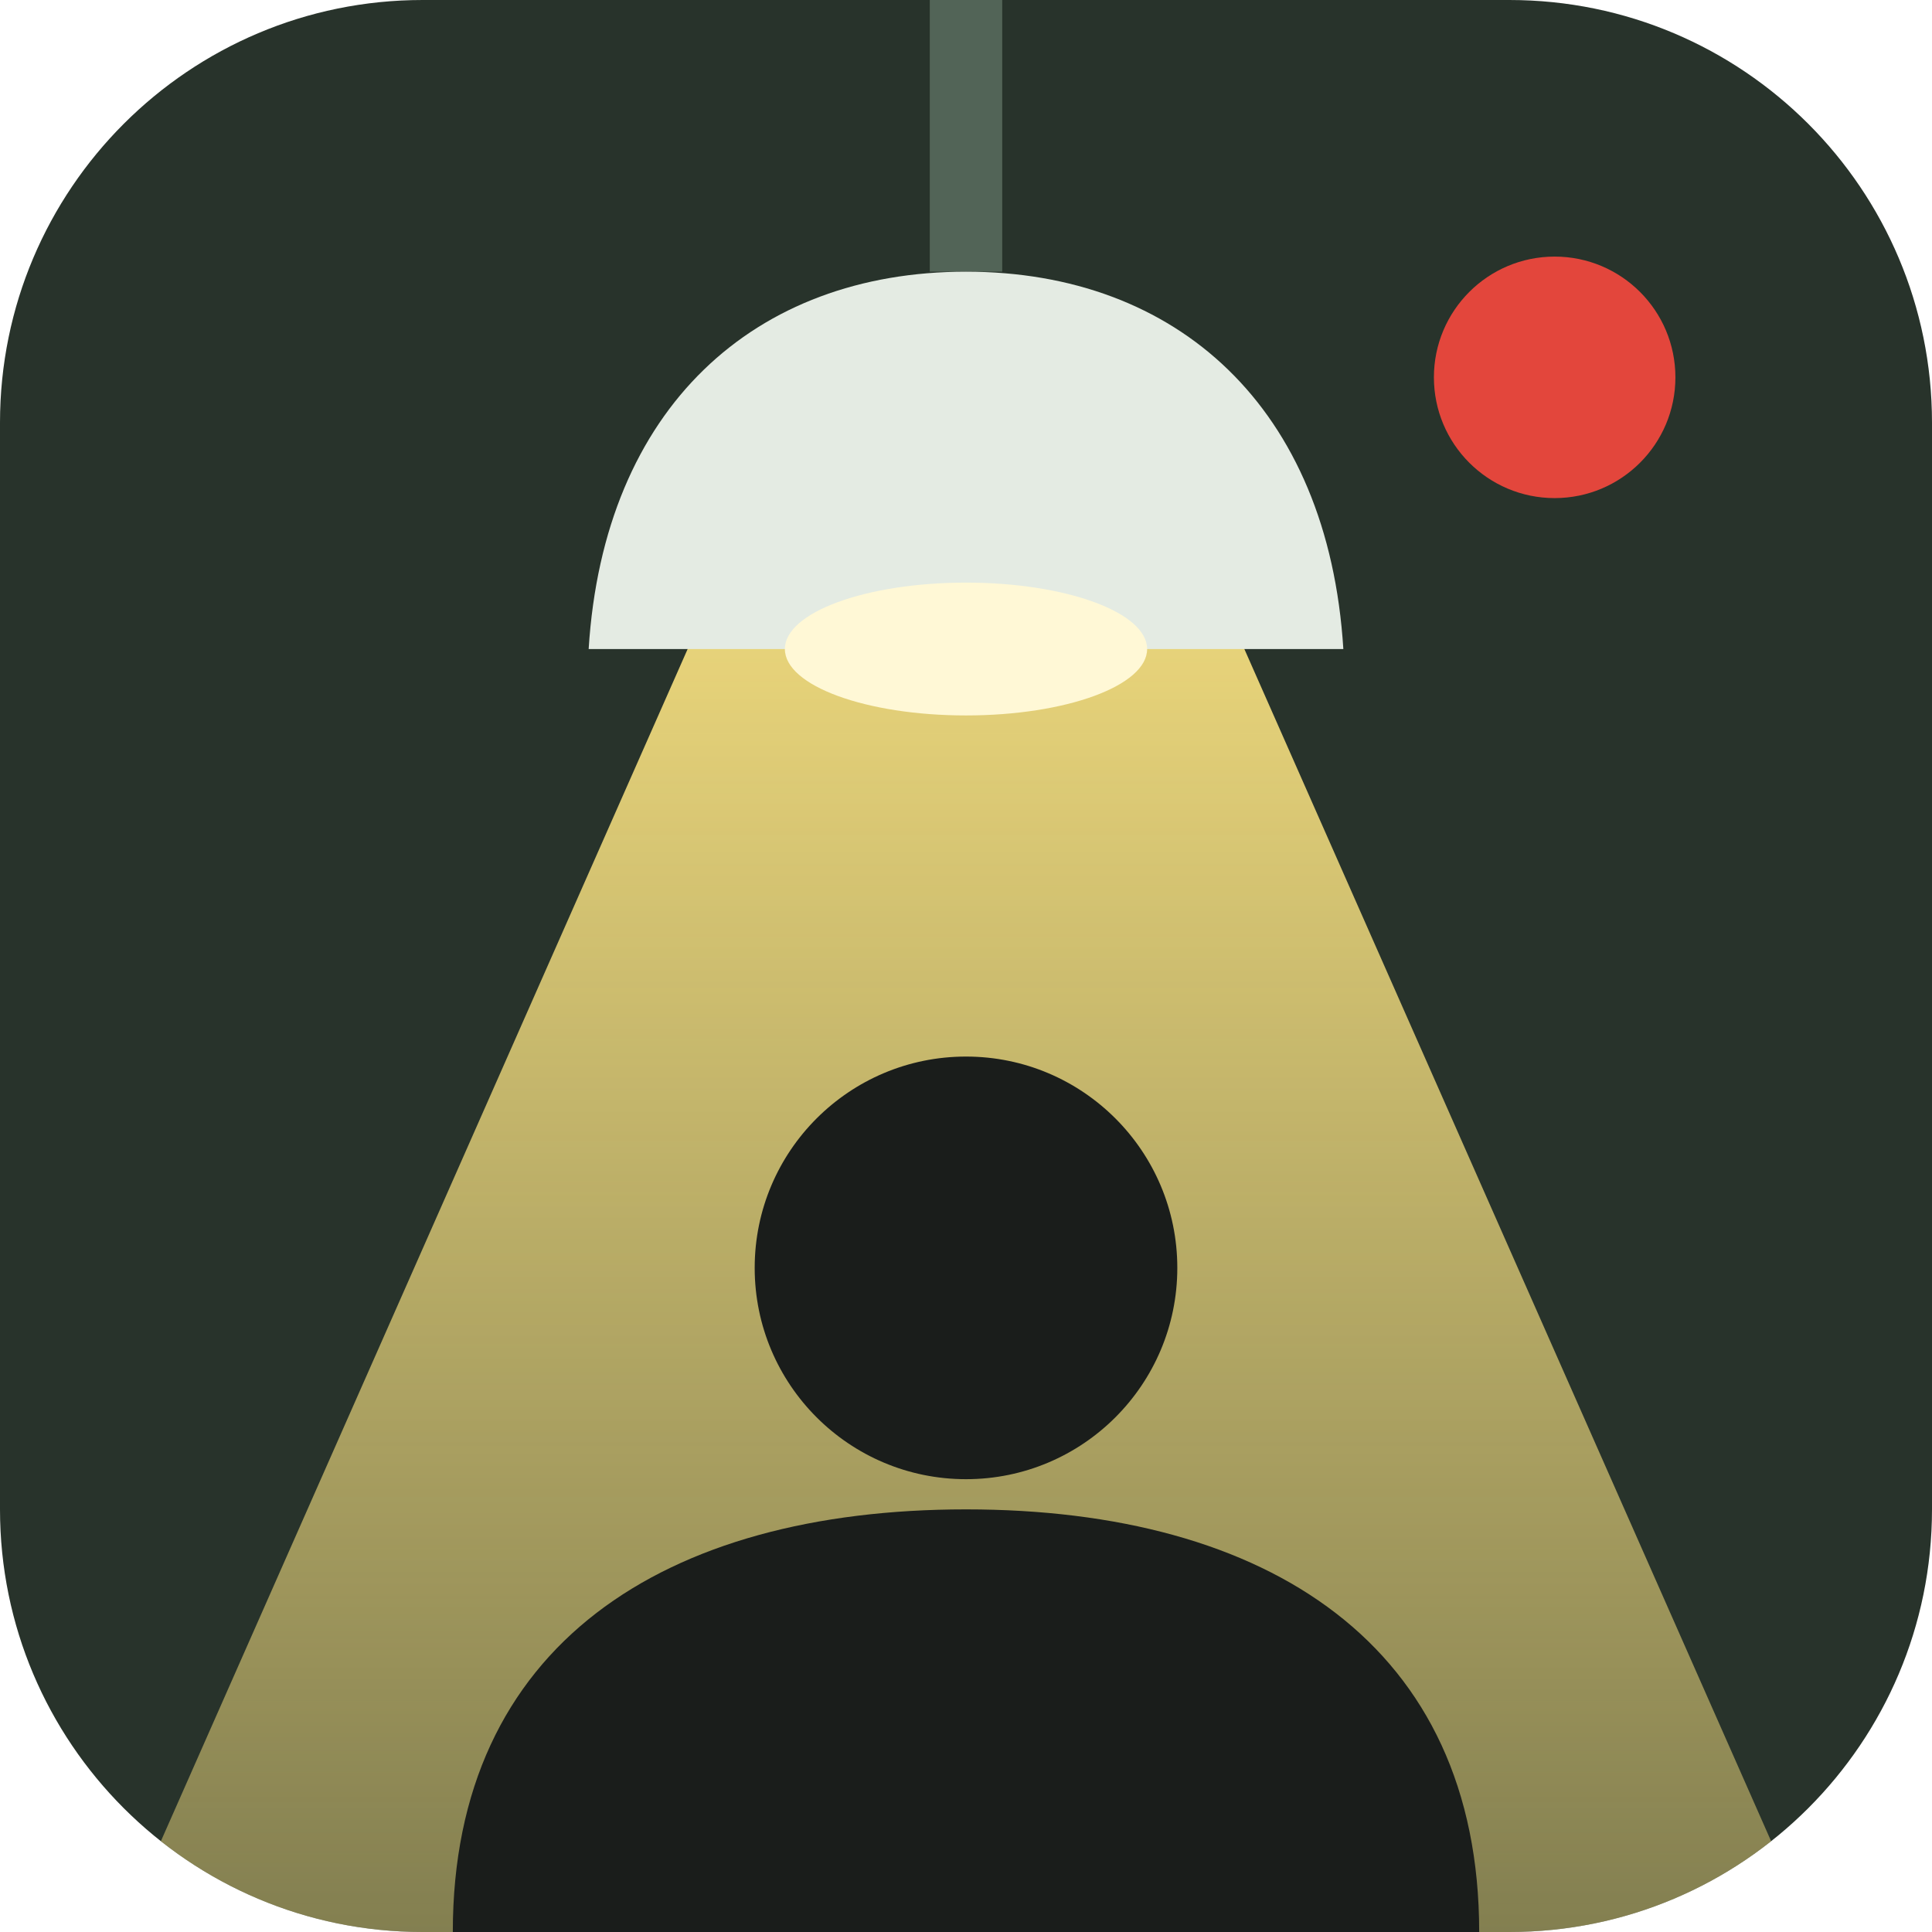
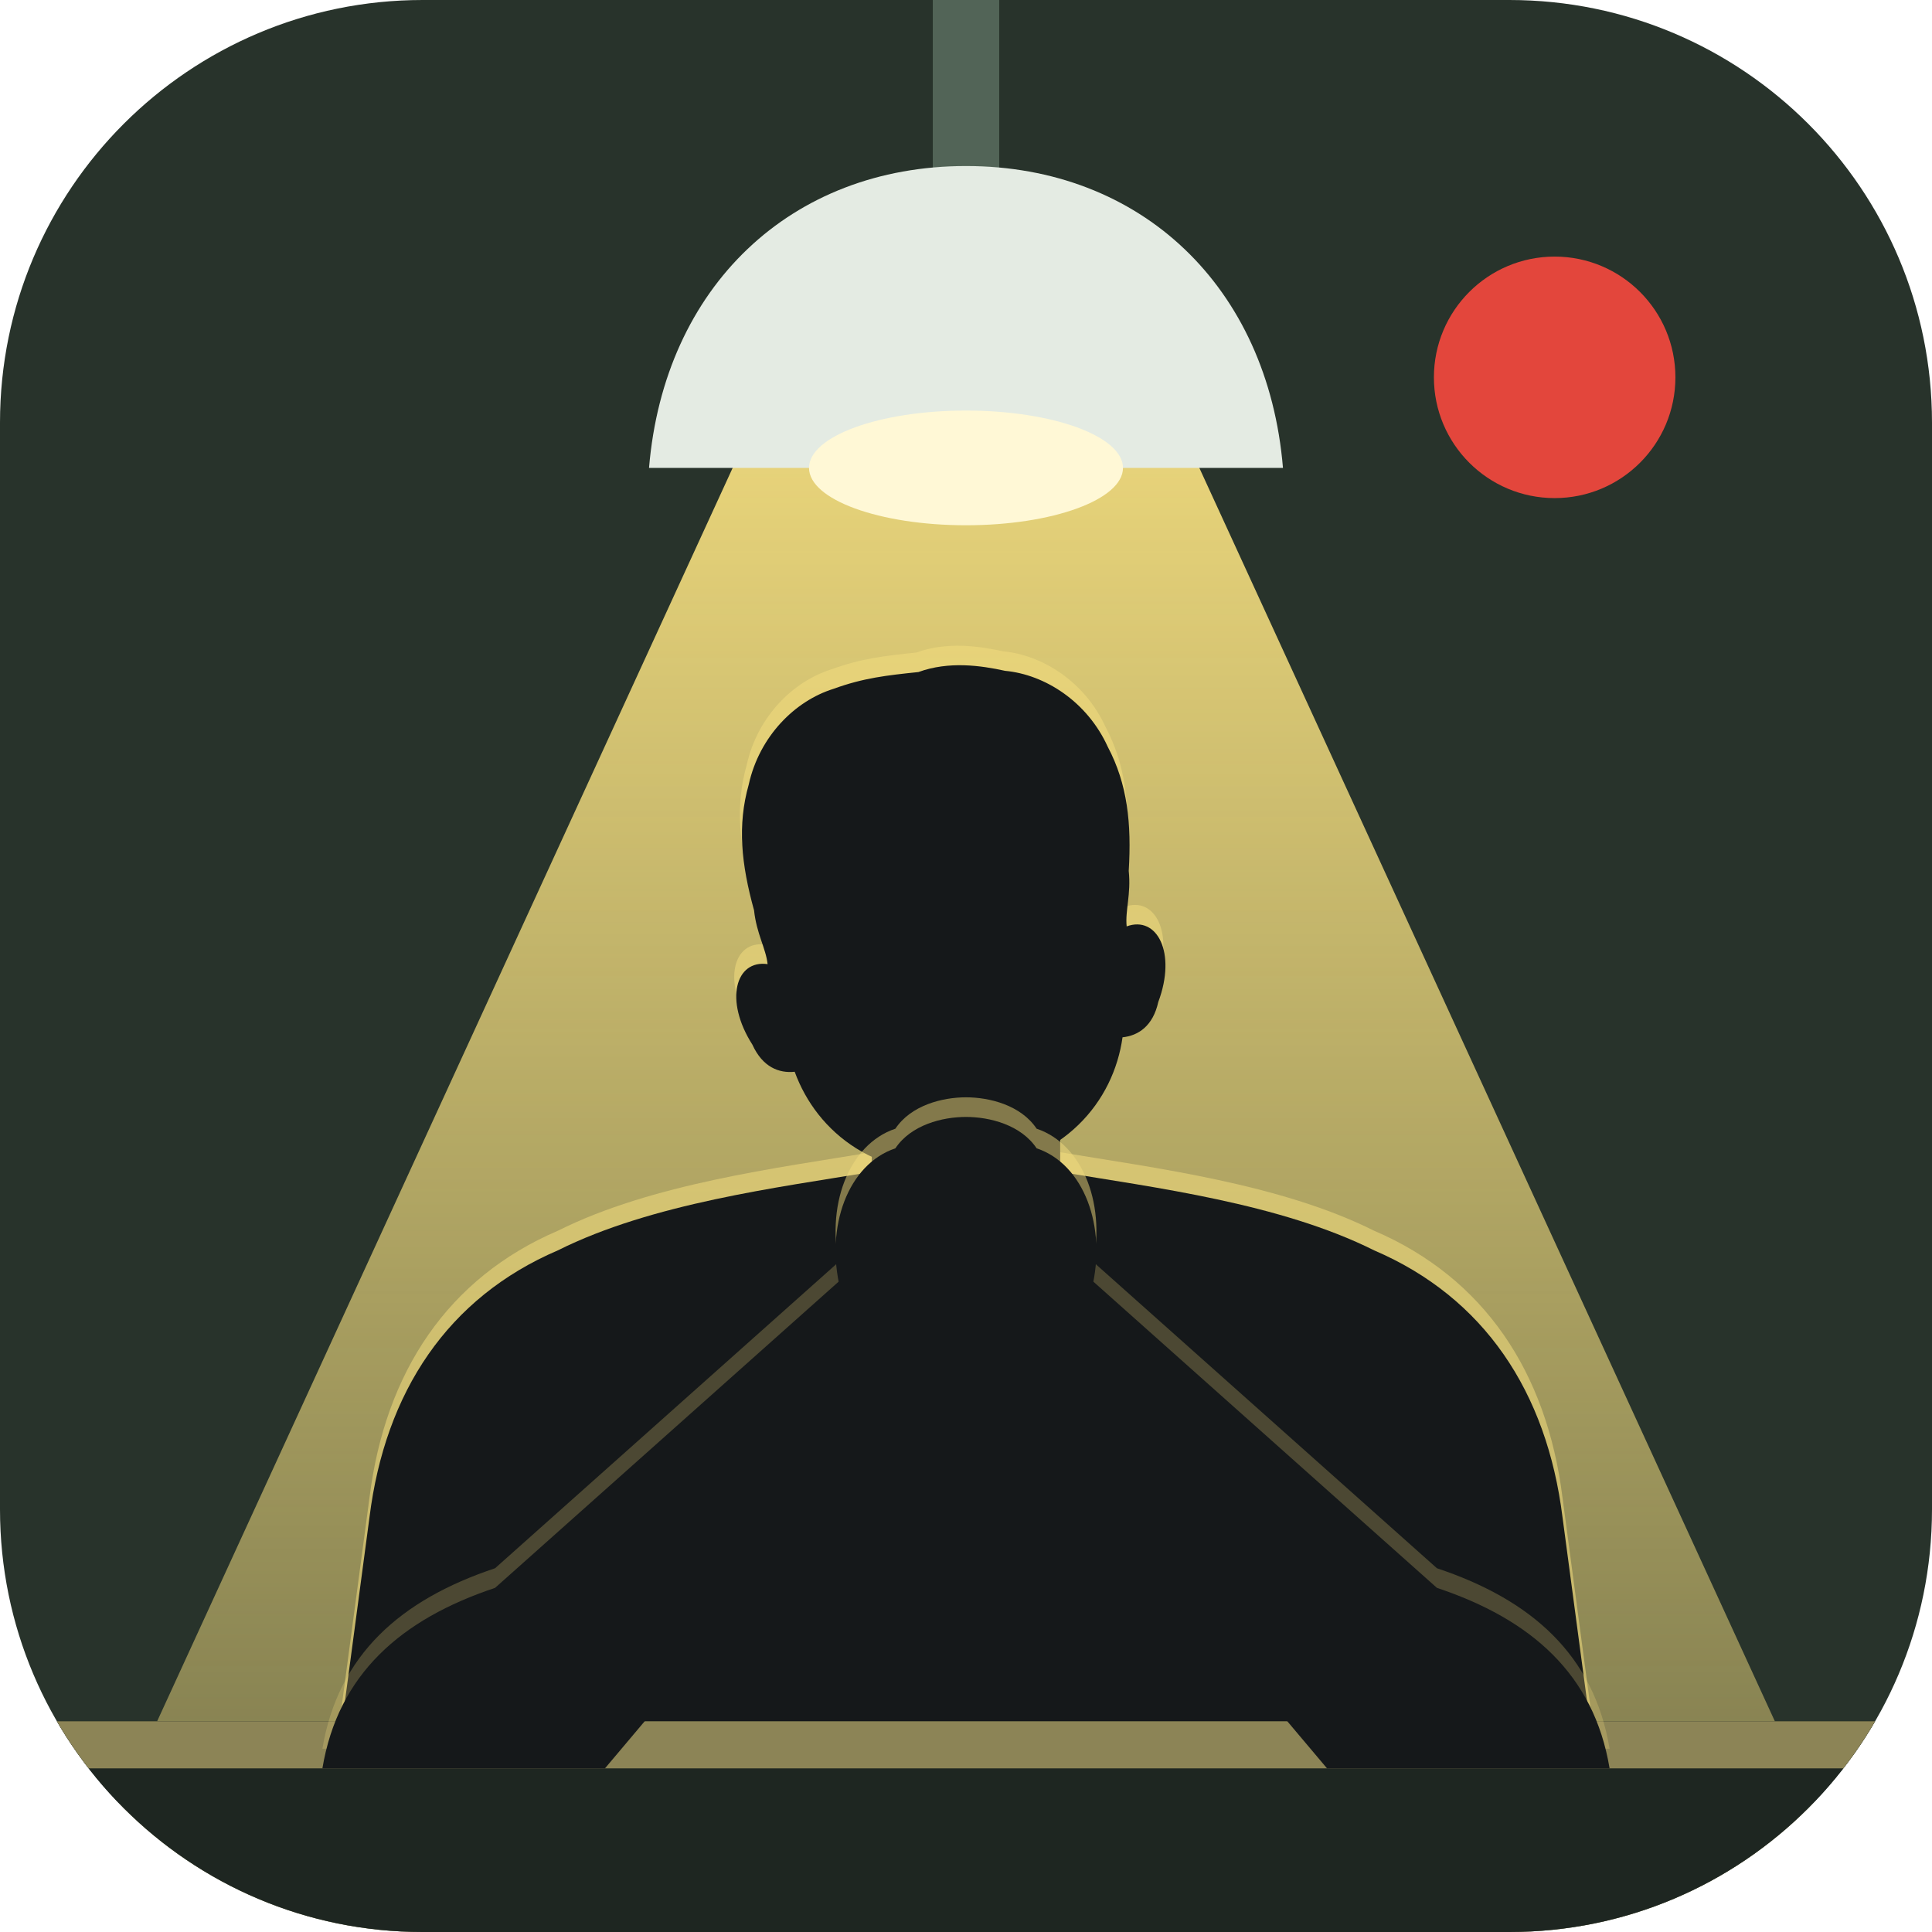
<svg xmlns="http://www.w3.org/2000/svg" viewBox="0 0 64 64">
  <defs>
    <clipPath id="c">
      <rect width="64" height="64" rx="14" />
    </clipPath>
    <linearGradient id="g" x1="0" y1="0" x2="0" y2="1">
      <stop offset="0" stop-color="#F2DC7E" stop-opacity=".95" />
-       <stop offset="1" stop-color="#F2DC7E" stop-opacity=".45" />
+       <stop offset="1" stop-color="#F2DC7E" stop-opacity=".4" />
    </linearGradient>
  </defs>
  <g clip-path="url(#c)">
    <rect width="64" height="64" fill="#28332B" />
-     <path d="M23 21h18l19 43H4Z" fill="url(#g)" />
-     <path d="M32 0v9" stroke="#526457" stroke-width="2.4" />
-     <path d="M19.5 21.5C20 13.5 25 9 32 9s12 4.5 12.5 12.5Z" fill="#E4EBE3" />
-     <ellipse cx="32" cy="21.5" rx="6" ry="2.2" fill="#FFF8D6" />
-     <circle cx="32" cy="42" r="7" fill="#1A1D1B" />
-     <path d="M15 64c0-9.5 7-14 17-14s17 4.5 17 14Z" fill="#1A1D1B" />
+     <path d="M24.5 15h15L62 64H2Z" fill="url(#g)" />
+     <path d="M32 0v6" stroke="#526457" stroke-width="2.2" />
+     <path d="M21.5 15.5C22 9.5 26.2 5.5 32 5.5s10 4 10.5 10Z" fill="#E4EBE3" />
+     <ellipse cx="32" cy="15.5" rx="5.2" ry="1.9" fill="#FFF8D6" />
+     <g transform="translate(6 12.3) scale(.26)">
+       <g>
+         <path d="M88 92L88 102C76 104 60 106 48 112C34 118 26 130 24 146L20 176L180 176L176 146C174 130 166 118 152 112C140 106 124 104 112 102L112 92Z" fill="#F2DC7E" opacity="0.55" transform="translate(0 -2.5)" />
+         <path d="M88 92L88 102C76 104 60 106 48 112C34 118 26 130 24 146L20 176L180 176L176 146C174 130 166 118 152 112C140 106 124 104 112 102L112 92Z" fill="#15181A" />
+       </g>
+       <g transform="rotate(-6 100 96)">
+         <path d="M100 38C104 37 108 38 111 39C116 40 121 44 123 50C125 55 125 60 124 66C124 69 123 71 123 73C127 72 129 77 126 83C125 86 123 87 121 87C119 95 112 102 100 102C88 102 81 95 79 87C77 87 75 86 74 83C71 77 73 72 77 73C77 71 76 69 76 66C75 60 75 55 77 50C79 44 84 40 89 39C93 38 96 38 100 38Z" fill="#F2DC7E" opacity="0.55" transform="translate(0 -2.5)" />
+         <path d="M100 38C104 37 108 38 111 39C116 40 121 44 123 50C125 55 125 60 124 66C124 69 123 71 123 73C127 72 129 77 126 83C125 86 123 87 121 87C119 95 112 102 100 102C88 102 81 95 79 87C77 87 75 86 74 83C71 77 73 72 77 73C77 71 76 69 76 66C75 60 75 55 77 50C79 44 84 40 89 39C93 38 96 38 100 38Z" fill="#15181A" />
+       </g>
+       <path d="M-40 172H240V200H-40Z" fill="#1E2621" />
+       <path d="M-40 172H240V178H-40Z" fill="#8C8456" />
+       <g>
+         <path d="M18 178C20 166 28 159 40 155L86 114L97 127L54 178ZM182 178C180 166 172 159 160 155L114 114L103 127L146 178Z" fill="#F2DC7E" opacity="0.248" transform="translate(0 -2.5)" />
+         <path d="M18 178C20 166 28 159 40 155L86 114L97 127L54 178ZM182 178C180 166 172 159 160 155L114 114L103 127L146 178Z" fill="#15181A" />
+       </g>
+       <g>
+         <path d="M84 117C82 109 85 101 91 99C93 96 97 95 100 95C103 95 107 96 109 99C115 101 118 109 116 117C114 127 107 132 100 132C93 132 86 127 84 117Z" fill="#F2DC7E" opacity="0.495" transform="translate(0 -2.5)" />
+         <path d="M84 117C82 109 85 101 91 99C93 96 97 95 100 95C103 95 107 96 109 99C115 101 118 109 116 117C114 127 107 132 100 132C93 132 86 127 84 117Z" fill="#15181A" />
+       </g>
+     </g>
    <circle cx="51.5" cy="12.5" r="4" fill="#E3463C" />
  </g>
</svg>
